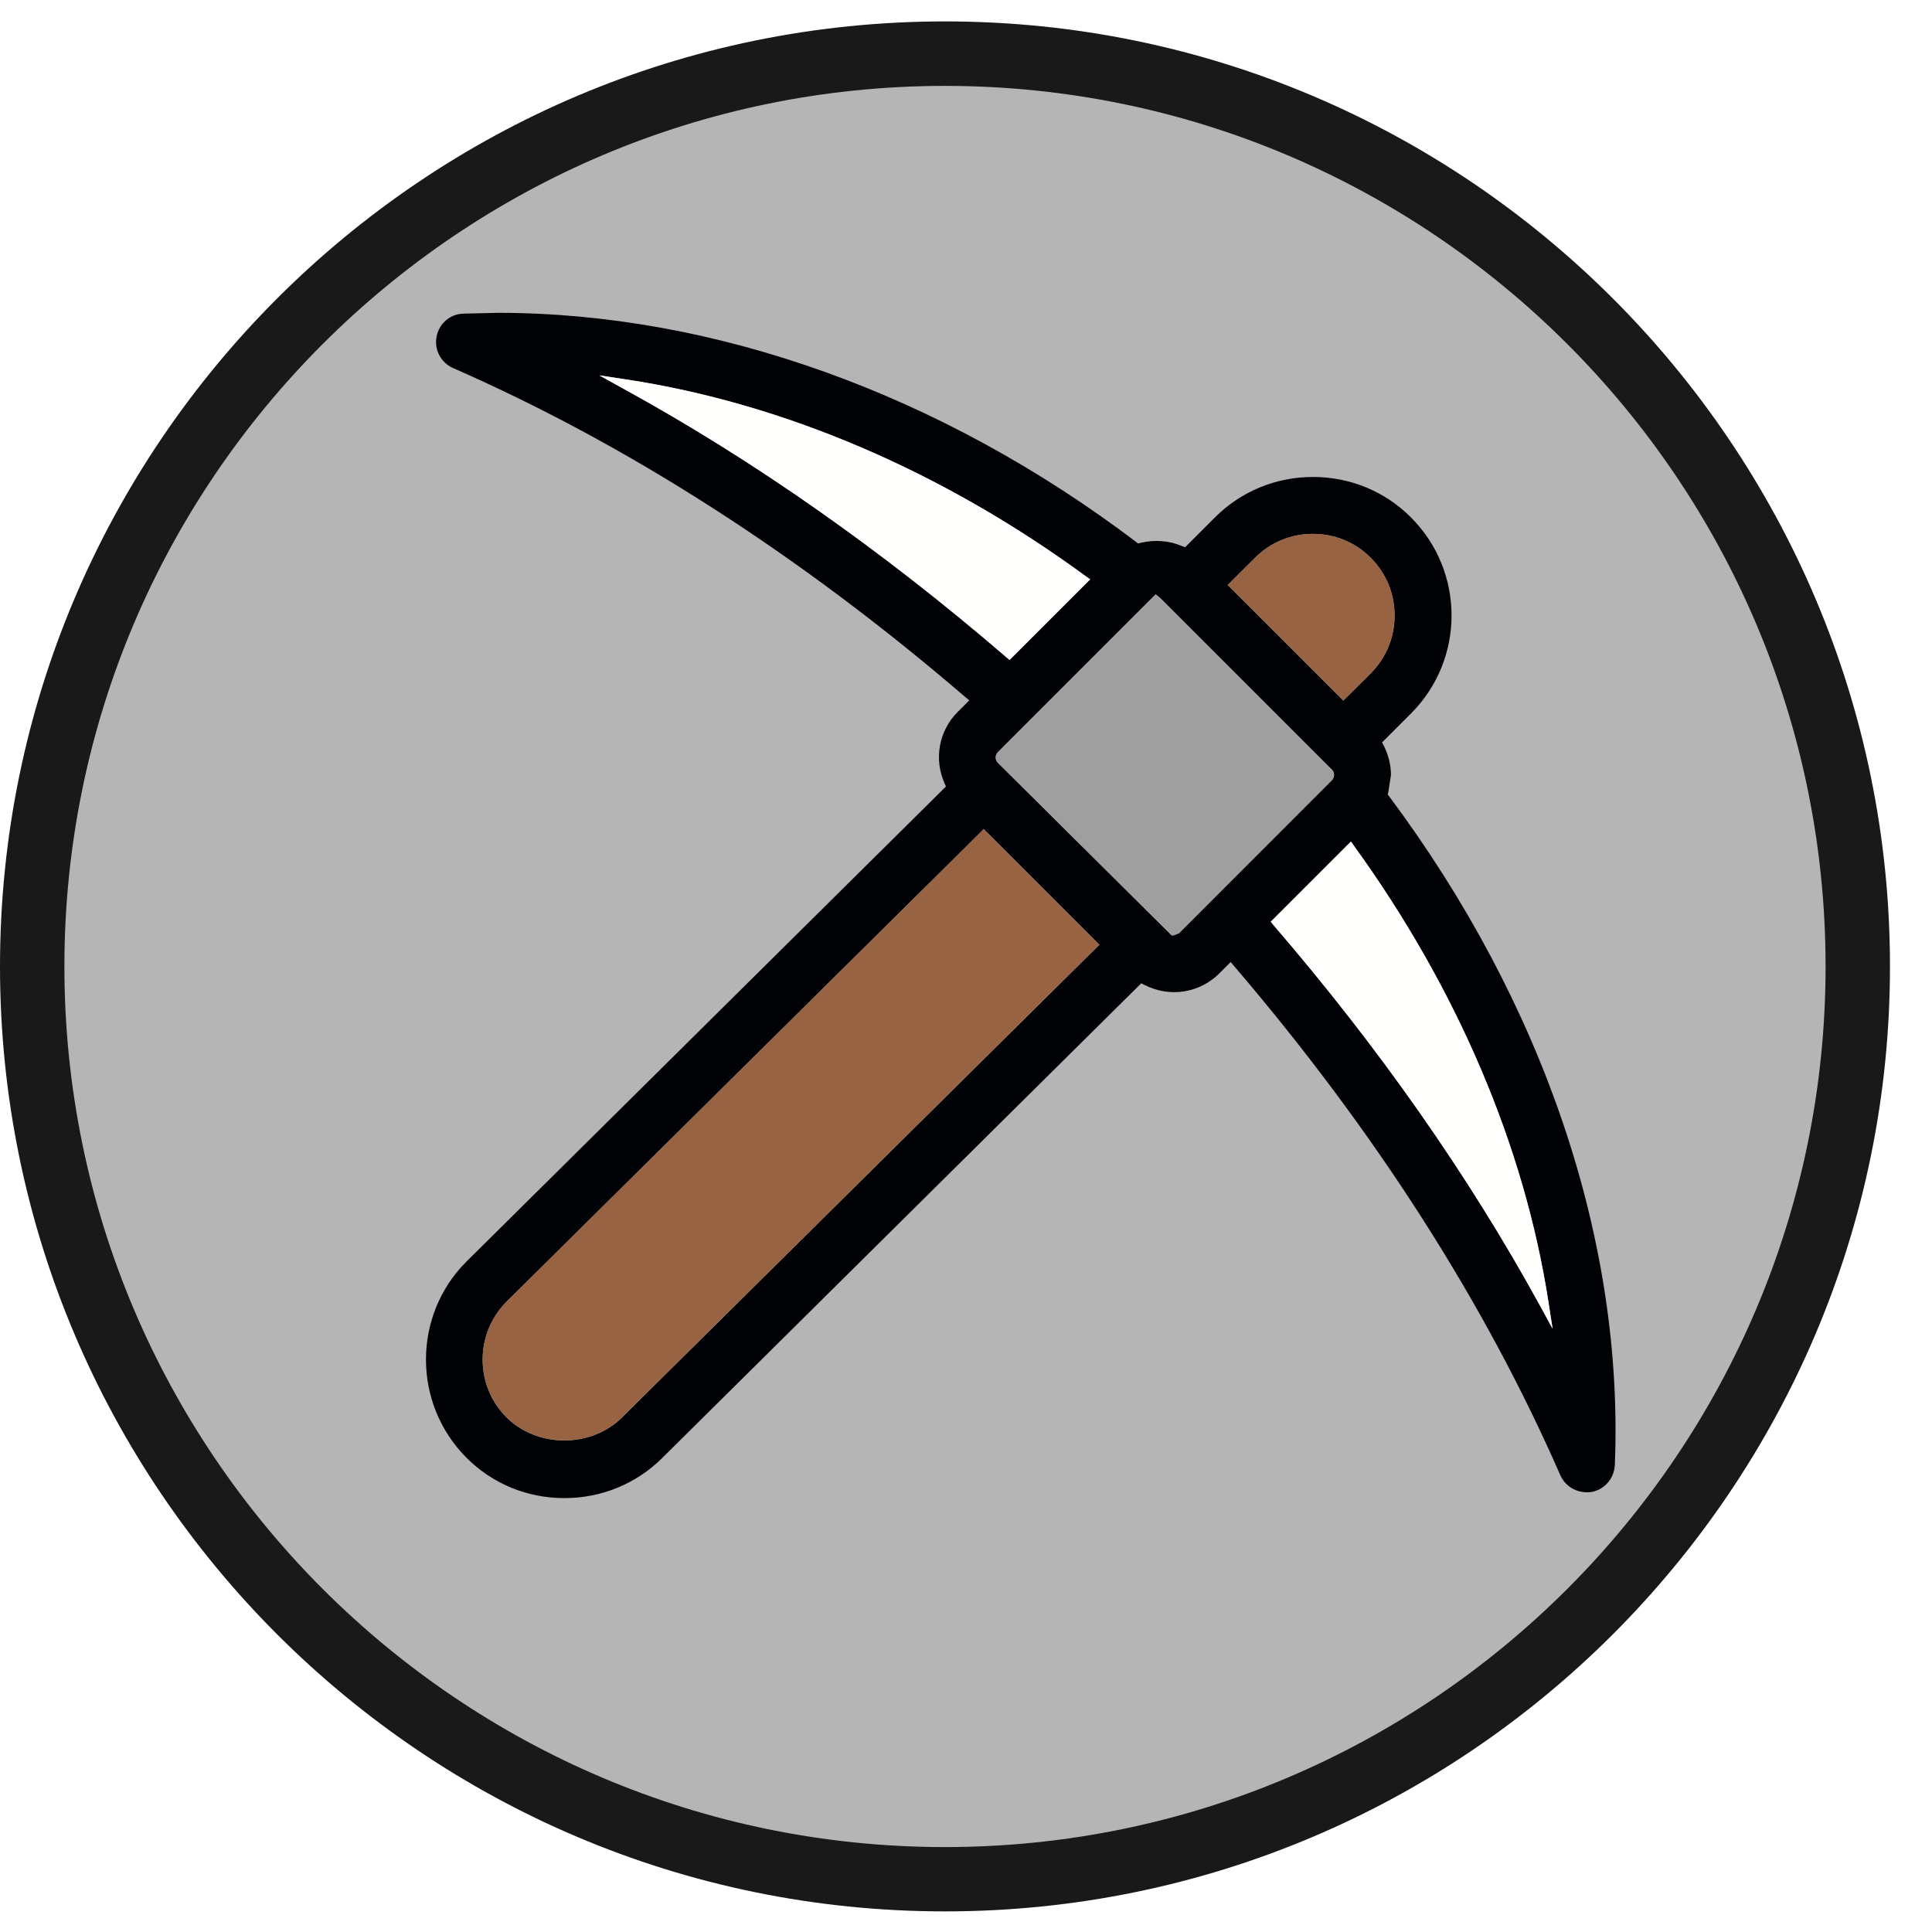
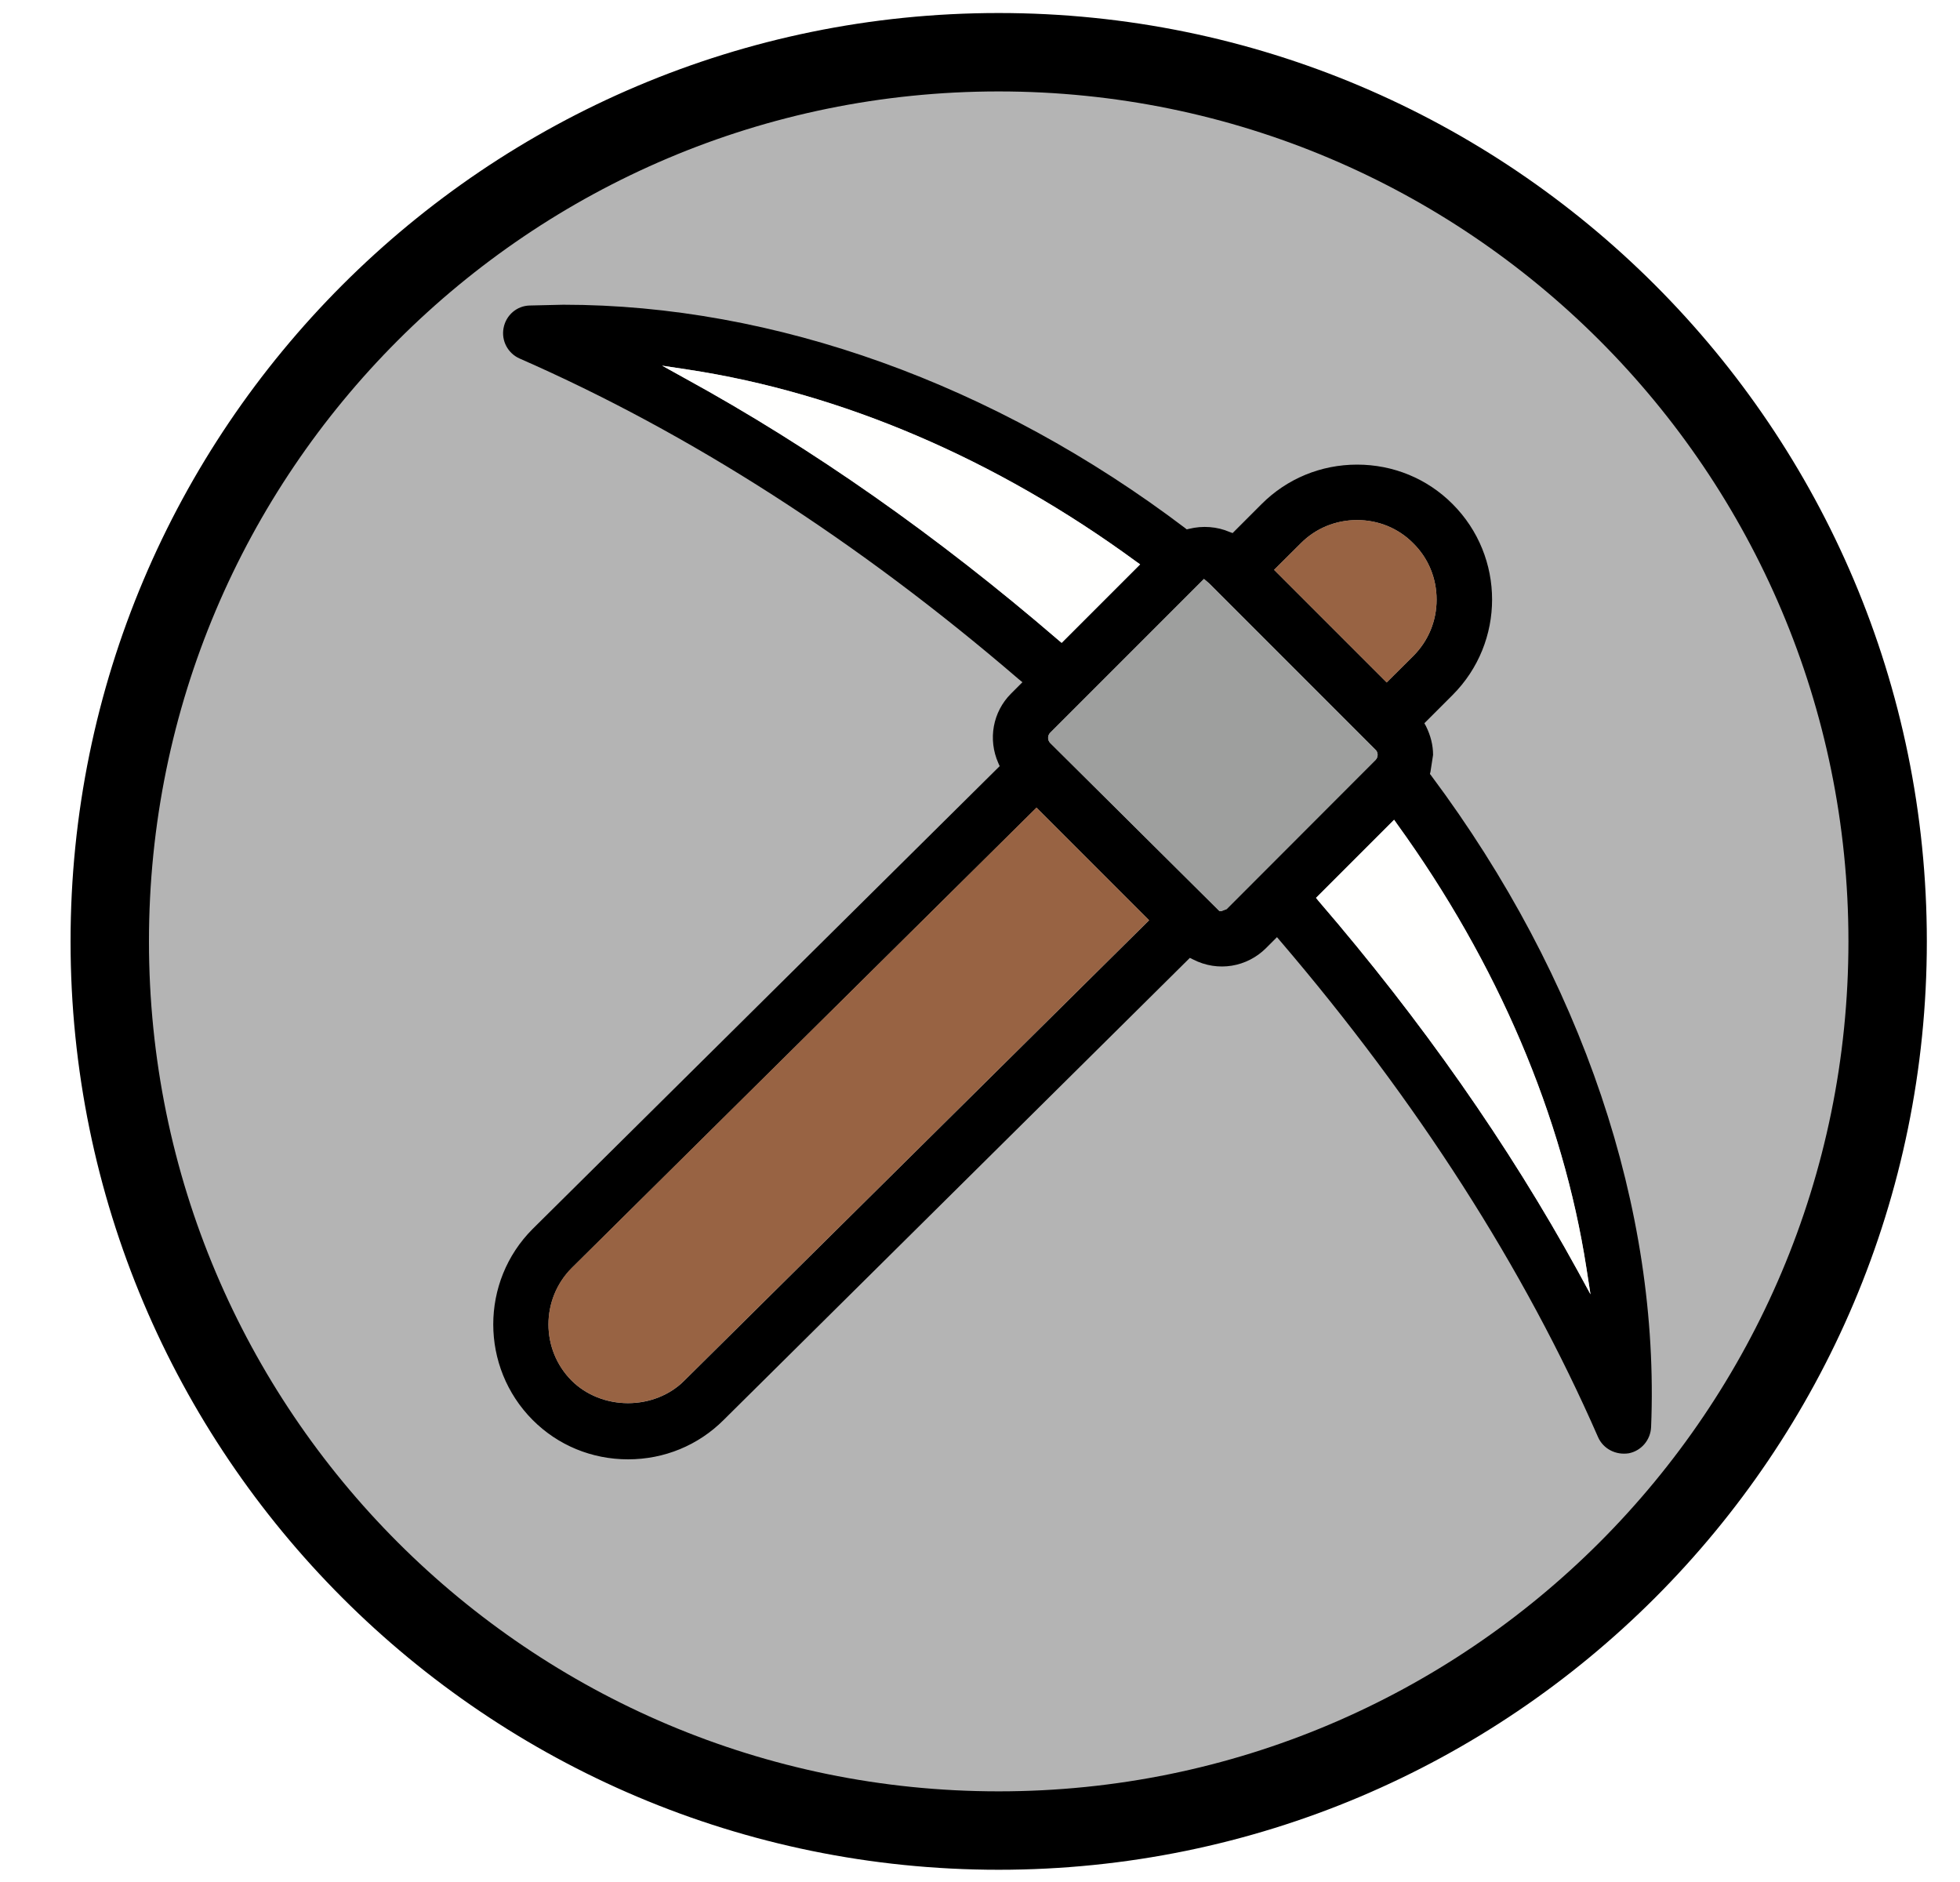
- <svg xmlns="http://www.w3.org/2000/svg" width="24" height="24" viewBox="0 0 24 24">
+ <svg xmlns="http://www.w3.org/2000/svg" width="25" height="24" viewBox="0 0 25 24">
  <g fill="none">
-     <path d="M23.077 12.005c0 6.262-5.077 11.339-11.339 11.339-6.262 0-11.338-5.077-11.338-11.339 0-6.262 5.076-11.339 11.338-11.339s11.339 5.077 11.339 11.339" fill="#B4B5B4" />
-     <path d="M11.739 1.067c-6.031 0-10.939 4.907-10.939 10.939 0 6.031 4.907 10.939 10.939 10.939 6.031 0 10.939-4.907 10.939-10.939s-4.907-10.939-10.939-10.939m0 22.677c-6.473 0-11.739-5.266-11.739-11.739 0-6.473 5.266-11.739 11.739-11.739 6.473 0 11.739 5.266 11.739 11.739 0 6.473-5.266 11.739-11.739 11.739" fill="#1A1919" />
+     <path d="M24.077 12.005c0 6.262-5.077 11.339-11.339 11.339-6.262 0-11.338-5.077-11.338-11.339 0-6.262 5.076-11.339 11.338-11.339s11.339 5.077 11.339 11.339" stroke="#000" fill="#B4B4B4" />
    <g>
-       <path d="M12.542 8.198l1.001-1.001-.057-.04c-1.778-1.303-3.751-2.147-5.71-2.444l-.33-.05.293.162c1.623.889 3.223 2.013 4.761 3.337l.043.036zm-4.814 9.409l5.929-5.871-1.436-1.436-5.929 5.871c-.395.397-.395 1.041 0 1.436.183.183.445.287.718.287.276 0 .537-.105.718-.287zm8.819-7.918c.033-.033.033-.093 0-.126l-2.123-2.123-.067-.057-1.961 1.961c-.035.035-.035.095 0 .131l2.142 2.127.017.017h.024l.067-.026 1.902-1.904zm.777-2.042c0-.273-.105-.528-.297-.718-.19-.193-.445-.297-.718-.297-.271 0-.528.105-.718.297l-.34.338 1.436 1.436.34-.338c.193-.193.297-.447.297-.718zm1.963 8.859l-.052-.335c-.299-1.935-1.134-3.891-2.413-5.66l-.04-.057-.996.996.035.043c1.31 1.521 2.422 3.109 3.304 4.716l.162.297zm-2.03-6.613c1.923 2.577 2.917 5.527 2.803 8.305-.007.166-.126.304-.285.335-.166.026-.326-.057-.392-.207-.943-2.156-2.308-4.286-4.055-6.328l-.04-.047-.143.143c-.238.235-.606.307-.93.14l-.038-.019-5.947 5.893c-.323.323-.756.502-1.219.502-.461 0-.894-.178-1.217-.502-.67-.673-.67-1.766 0-2.436l5.957-5.902-.017-.038c-.135-.304-.071-.654.162-.887l.145-.145-.05-.041c-2.049-1.761-4.191-3.135-6.361-4.086-.152-.066-.238-.228-.207-.39.031-.164.169-.283.333-.287l.43-.01c2.689 0 5.503 1.01 7.93 2.848l.021.017.029-.007c.174-.043.359-.029.518.04l.038.014.371-.371c.323-.323.756-.502 1.217-.502.461 0 .894.178 1.217.502.673.673.673 1.764 0 2.437l-.359.359.021.038c.059.119.09.242.09.366l-.033.214-.007.029.019.024z" fill="#000206" />
-       <path d="M19.235 16.171l.052.335-.162-.297c-.882-1.607-1.994-3.195-3.304-4.716l-.035-.043.996-.996.04.057c1.279 1.769 2.113 3.725 2.413 5.66" fill="#FFFFFE" />
-       <path d="M17.027 6.929c.193.19.297.445.297.718 0 .271-.105.525-.297.718l-.34.338-1.436-1.436.34-.338c.19-.193.447-.297.718-.297.273 0 .528.105.718.297" fill="#986343" />
-       <path d="M16.547 9.563c.033.033.033.093 0 .126l-1.902 1.904-.067.026h-.024l-.017-.017-2.142-2.127c-.036-.036-.036-.095 0-.131l1.961-1.961.067.057 2.123 2.123z" fill="#9E9F9E" />
-       <path d="M13.656 11.735l-5.929 5.871c-.181.183-.442.287-.718.287-.273 0-.535-.105-.718-.287-.394-.395-.394-1.039 0-1.436l5.929-5.871 1.436 1.436z" fill="#986343" />
-       <path d="M13.542 7.197l-1.001 1.001-.043-.036c-1.538-1.324-3.138-2.448-4.761-3.337l-.292-.162.33.05c1.959.297 3.931 1.141 5.71 2.443l.057.041z" fill="#FFFFFE" />
+       <path d="M13.542 8.198l1.001-1.001-.057-.04c-1.778-1.303-3.751-2.147-5.71-2.444l-.33-.05.293.162c1.623.889 3.223 2.013 4.761 3.337l.043.036zm-4.814 9.409l5.929-5.871-1.436-1.436-5.929 5.871c-.395.397-.395 1.041 0 1.436.183.183.445.287.718.287.276 0 .537-.105.718-.287zm8.819-7.918c.033-.033.033-.093 0-.126l-2.123-2.123-.067-.057-1.961 1.961c-.035.035-.035.095 0 .131l2.142 2.127.017.017h.024l.067-.026 1.902-1.904zm.777-2.042c0-.273-.105-.528-.297-.718-.19-.193-.445-.297-.718-.297-.271 0-.528.105-.718.297l-.34.338 1.436 1.436.34-.338c.193-.193.297-.447.297-.718zm1.963 8.859l-.052-.335c-.299-1.935-1.134-3.891-2.413-5.66l-.04-.057-.996.996.035.043c1.31 1.521 2.422 3.109 3.304 4.716l.162.297zm-2.03-6.613c1.923 2.577 2.917 5.527 2.803 8.305-.007.166-.126.304-.285.335-.166.026-.326-.057-.392-.207-.943-2.156-2.308-4.286-4.055-6.328l-.04-.047-.143.143c-.238.235-.606.307-.93.14l-.038-.019-5.947 5.893c-.323.323-.756.502-1.219.502-.461 0-.894-.178-1.217-.502-.67-.673-.67-1.766 0-2.436l5.957-5.902-.017-.038c-.135-.304-.071-.654.162-.887l.145-.145-.05-.041c-2.049-1.761-4.191-3.135-6.361-4.086-.152-.066-.238-.228-.207-.39.031-.164.169-.283.333-.287l.43-.01c2.689 0 5.503 1.01 7.93 2.848l.021.017.029-.007c.174-.043.359-.029.518.04l.038.014.371-.371c.323-.323.756-.502 1.217-.502.461 0 .894.178 1.217.502.673.673.673 1.764 0 2.437l-.359.359.021.038c.059.119.09.242.09.366l-.033.214-.007.029.019.024z" fill="#000" />
+       <path d="M20.235 16.171l.052.335-.162-.297c-.882-1.607-1.994-3.195-3.304-4.716l-.035-.043.996-.996.04.057c1.279 1.769 2.113 3.725 2.413 5.66" fill="#FFFFFE" />
+       <path d="M18.027 6.929c.193.19.297.445.297.718 0 .271-.105.525-.297.718l-.34.338-1.436-1.436.34-.338c.19-.193.447-.297.718-.297.273 0 .528.105.718.297" fill="#986343" />
+       <path d="M17.547 9.563c.033.033.033.093 0 .126l-1.902 1.904-.067.026h-.024l-.017-.017-2.142-2.127c-.036-.036-.036-.095 0-.131l1.961-1.961.067.057 2.123 2.123z" fill="#9E9F9E" />
+       <path d="M14.656 11.735l-5.929 5.871c-.181.183-.442.287-.718.287-.273 0-.535-.105-.718-.287-.394-.395-.394-1.039 0-1.436l5.929-5.871 1.436 1.436z" fill="#986343" />
+       <path d="M14.542 7.197l-1.001 1.001-.043-.036c-1.538-1.324-3.138-2.448-4.761-3.337l-.292-.162.33.05c1.959.297 3.931 1.141 5.71 2.443l.057.041z" fill="#FFFFFE" />
    </g>
  </g>
</svg>
